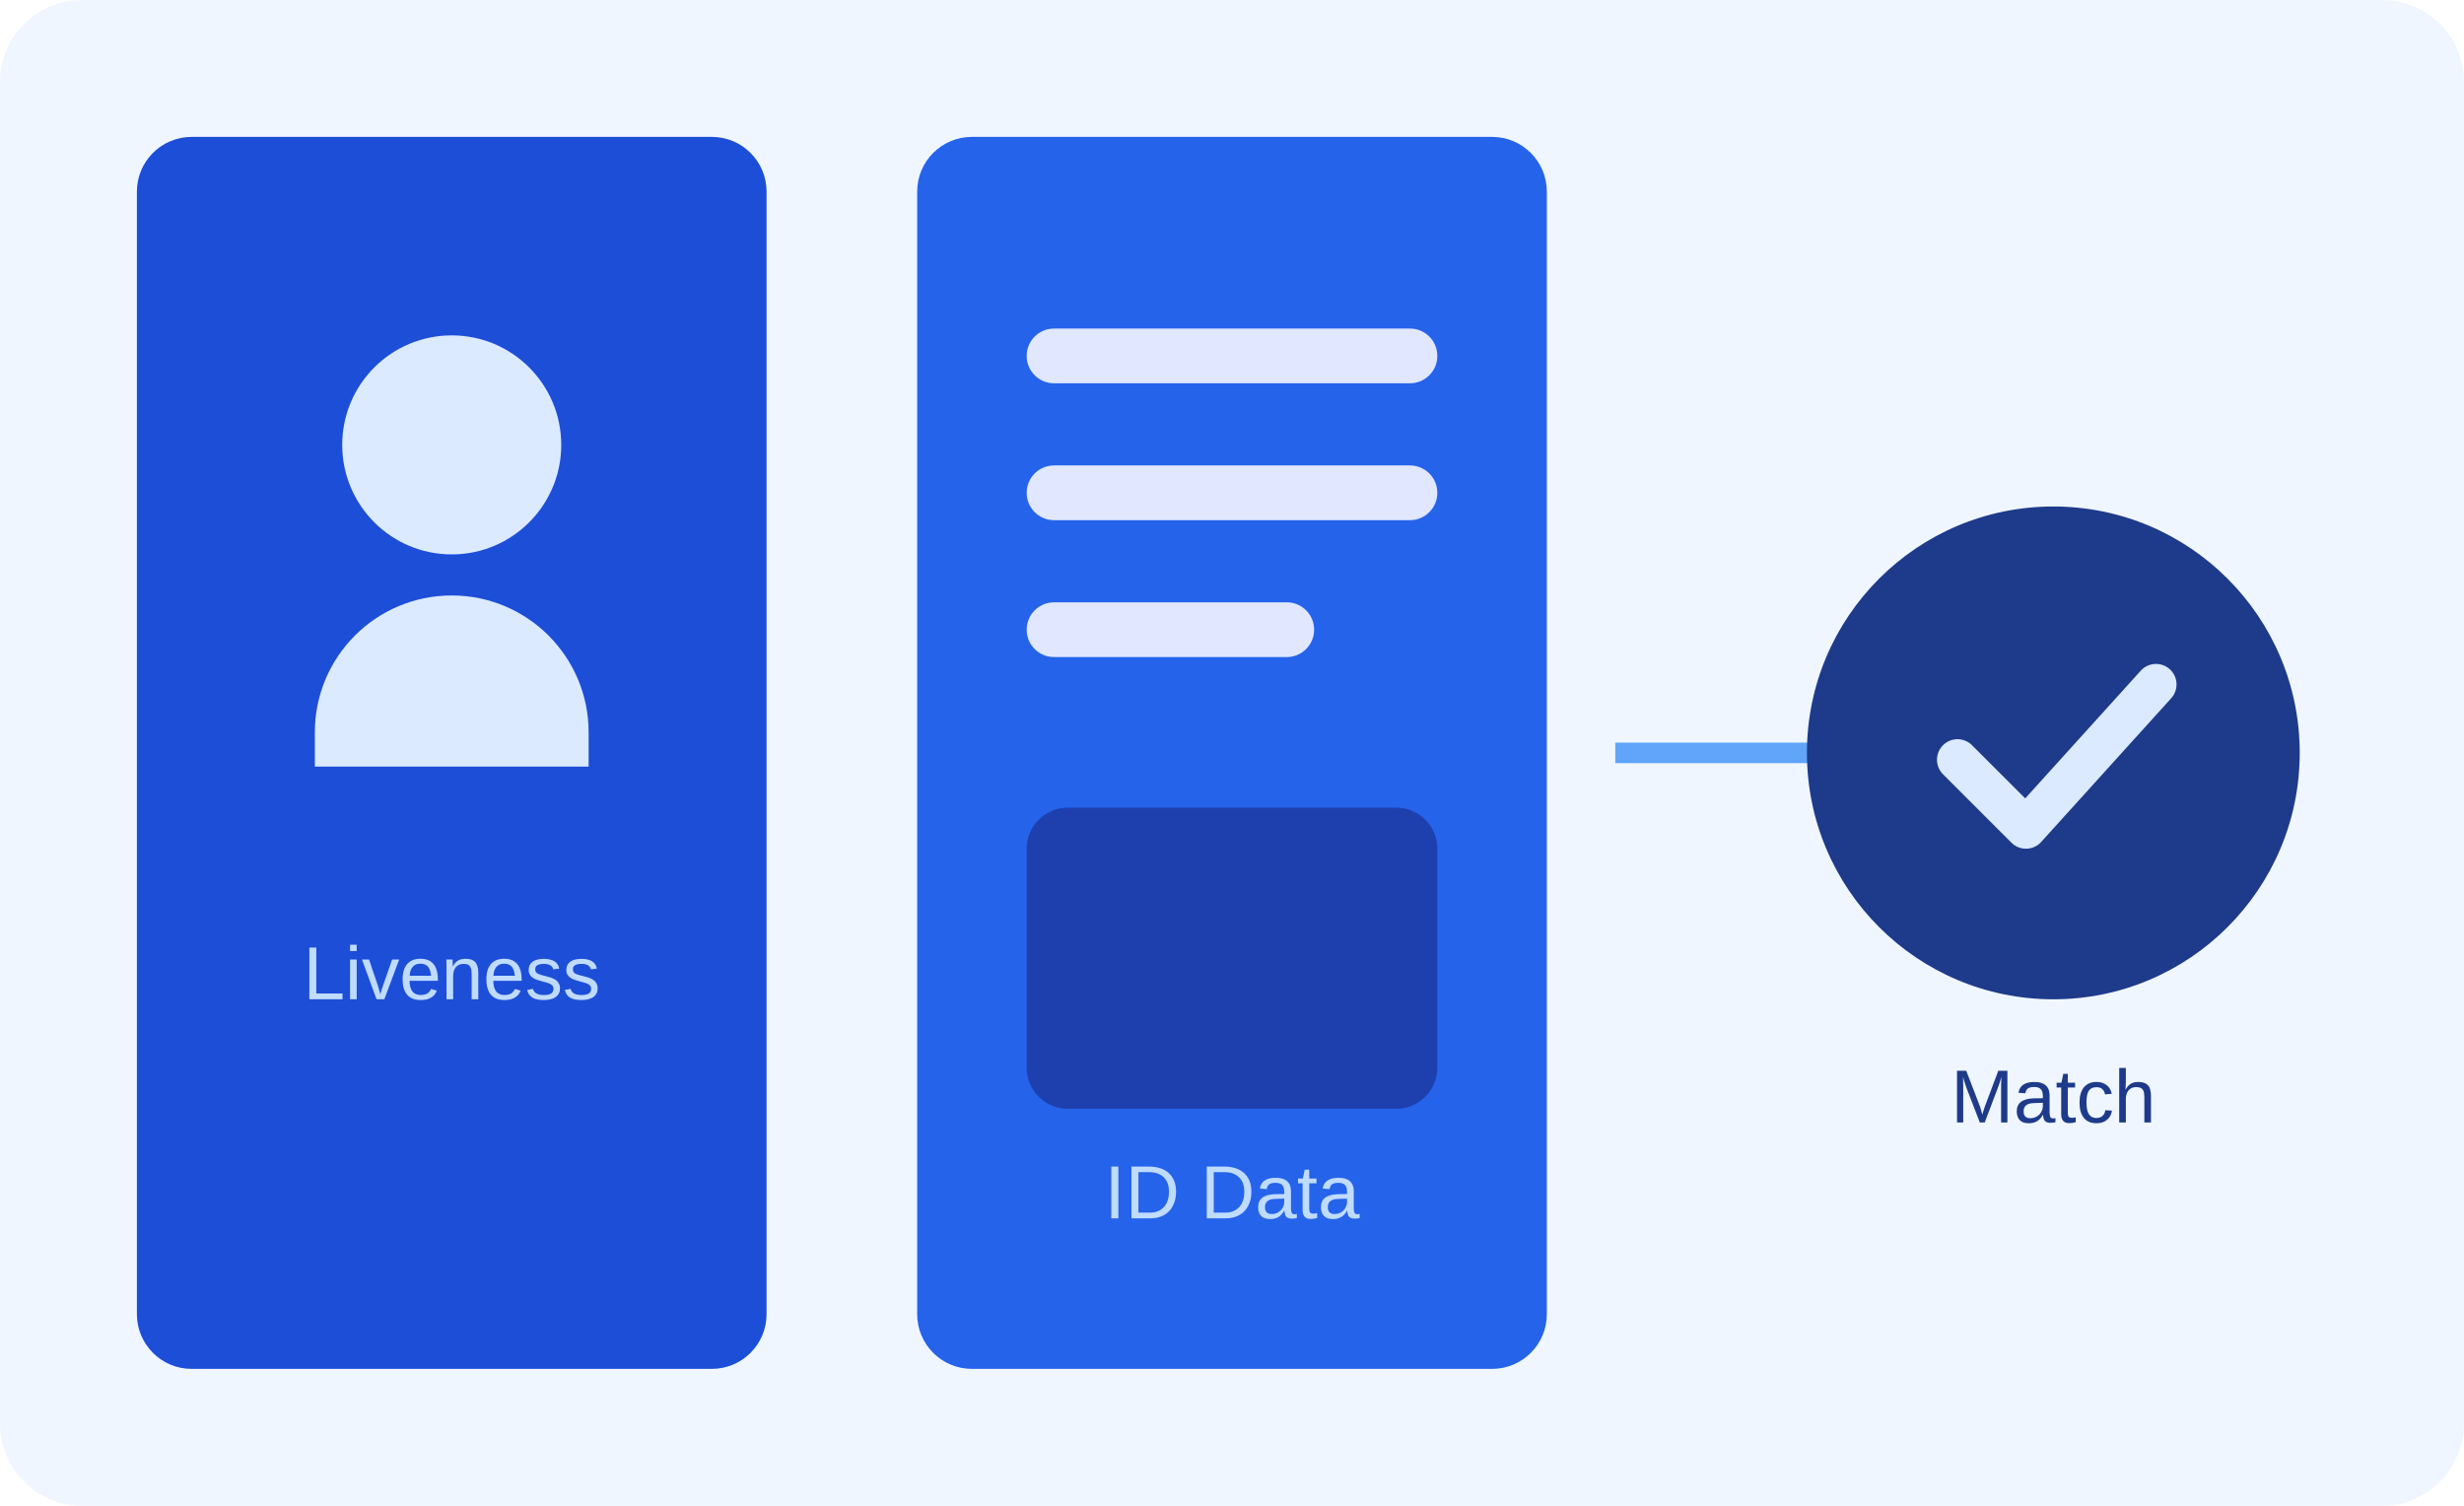
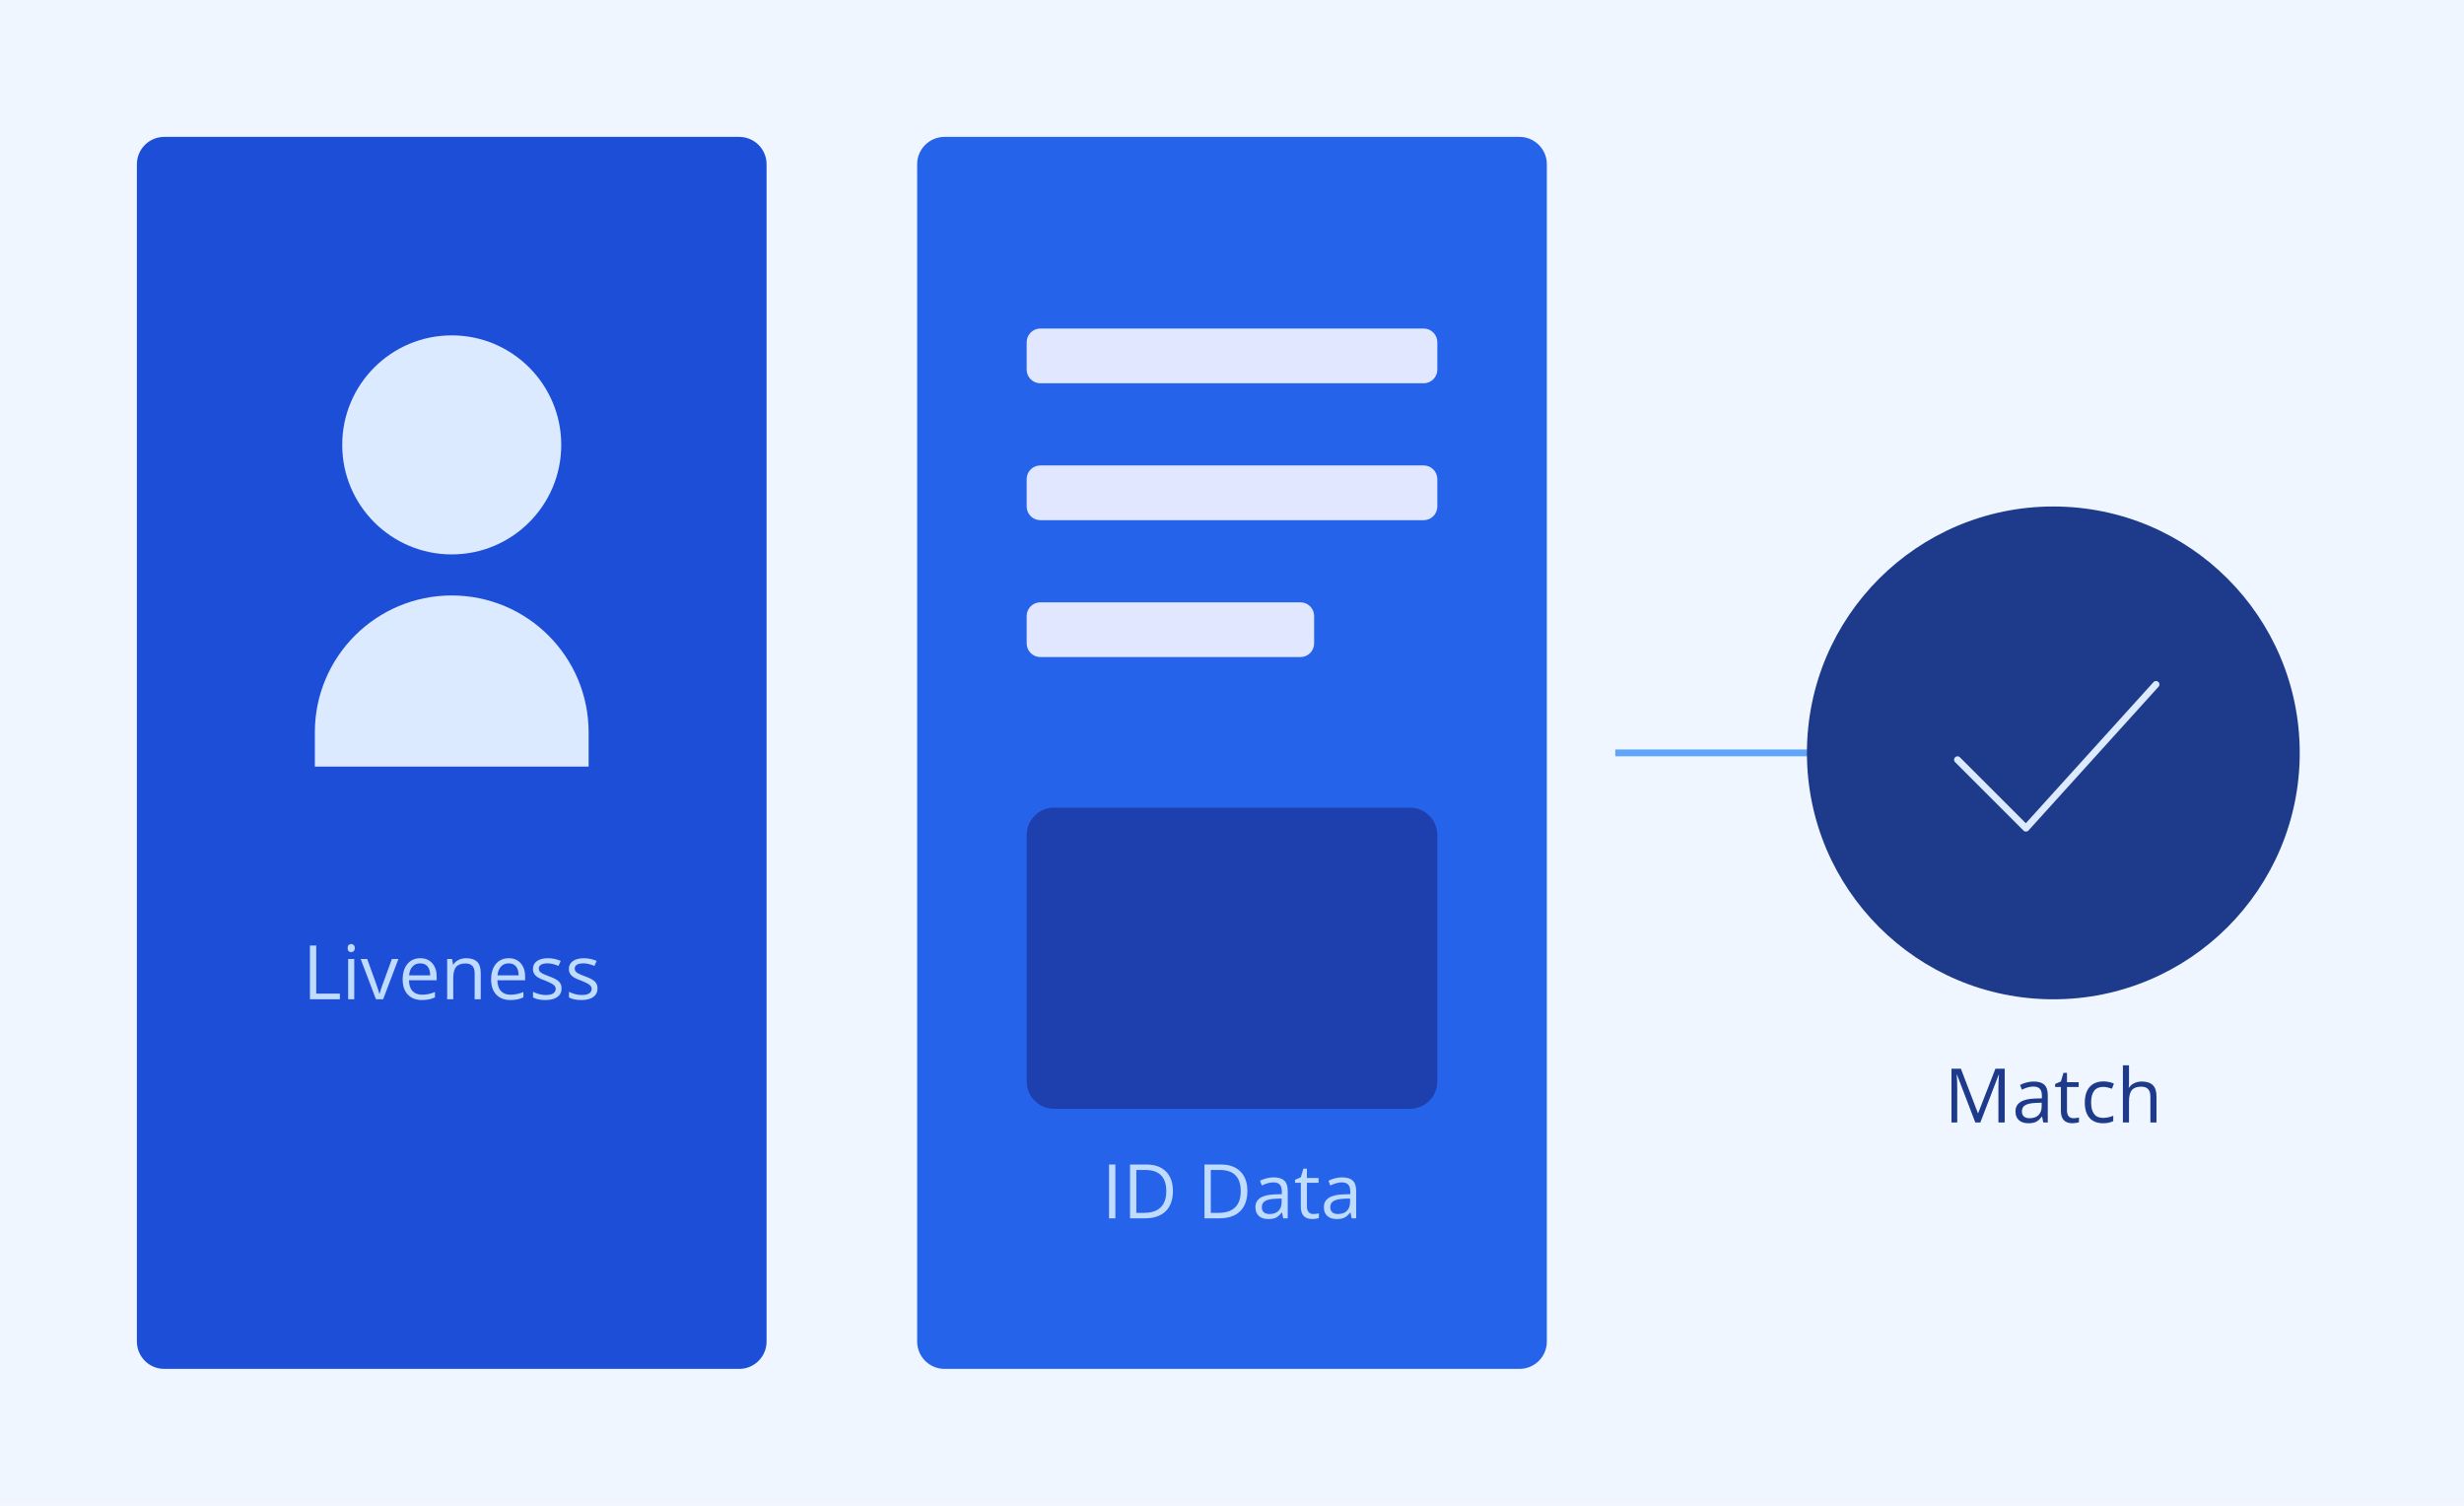
<svg xmlns="http://www.w3.org/2000/svg" width="360" height="220" viewBox="0 0 360 220" fill="none">
-   <rect width="360" height="220" rx="12" fill="#EFF6FF" />
-   <rect x="20" y="20" width="92" height="180" rx="8" fill="#1D4ED8" />
+   <rect width="360" height="220" fill="#EFF6FF" />
+   <rect x="20" y="20" width="92" height="180" rx="4" fill="#1D4ED8" />
  <circle cx="66" cy="65" r="16" fill="#DBEAFE" />
  <path d="M66 87C54.954 87 46 95.954 46 107V112H86V107C86 95.954 77.046 87 66 87Z" fill="#DBEAFE" />
-   <text x="66" y="146" text-anchor="middle" fill="#BFDBFE" font-family="Arial, sans-serif" font-size="11">Liveness</text>
-   <rect x="134" y="20" width="92" height="180" rx="8" fill="#2563EB" />
-   <rect x="150" y="48" width="60" height="8" rx="4" fill="#E0E7FF" />
-   <rect x="150" y="68" width="60" height="8" rx="4" fill="#E0E7FF" />
-   <rect x="150" y="88" width="42" height="8" rx="4" fill="#E0E7FF" />
-   <rect x="150" y="118" width="60" height="44" rx="6" fill="#1E40AF" />
-   <text x="180" y="178" text-anchor="middle" fill="#BFDBFE" font-family="Arial, sans-serif" font-size="11">ID Data</text>
-   <path d="M236 110H266" stroke="#60A5FA" stroke-width="3" />
+   <text x="66" y="146" text-anchor="middle" fill="#BFDBFE" font-family="'Open Sans', Arial, sans-serif" font-size="11">Liveness</text>
+   <rect x="134" y="20" width="92" height="180" rx="4" fill="#2563EB" />
+   <rect x="150" y="48" width="60" height="8" rx="2" fill="#E0E7FF" />
+   <rect x="150" y="68" width="60" height="8" rx="2" fill="#E0E7FF" />
+   <rect x="150" y="88" width="42" height="8" rx="2" fill="#E0E7FF" />
+   <rect x="150" y="118" width="60" height="44" rx="4" fill="#1E40AF" />
+   <text x="180" y="178" text-anchor="middle" fill="#BFDBFE" font-family="'Open Sans', Arial, sans-serif" font-size="11">ID Data</text>
+   <path d="M236 110H266" stroke="#60A5FA" stroke-width="1" />
  <circle cx="300" cy="110" r="36" fill="#1E3A8A" />
-   <path d="M286 111L296 121L315 100" stroke="#DBEAFE" stroke-width="6" stroke-linecap="round" stroke-linejoin="round" />
-   <text x="300" y="164" text-anchor="middle" fill="#1E3A8A" font-family="Arial, sans-serif" font-size="11">Match</text>
+   <path d="M286 111L296 121L315 100" stroke="#DBEAFE" stroke-width="1" stroke-linecap="round" stroke-linejoin="round" />
+   <text x="300" y="164" text-anchor="middle" fill="#1E3A8A" font-family="'Open Sans', Arial, sans-serif" font-size="11">Match</text>
</svg>
